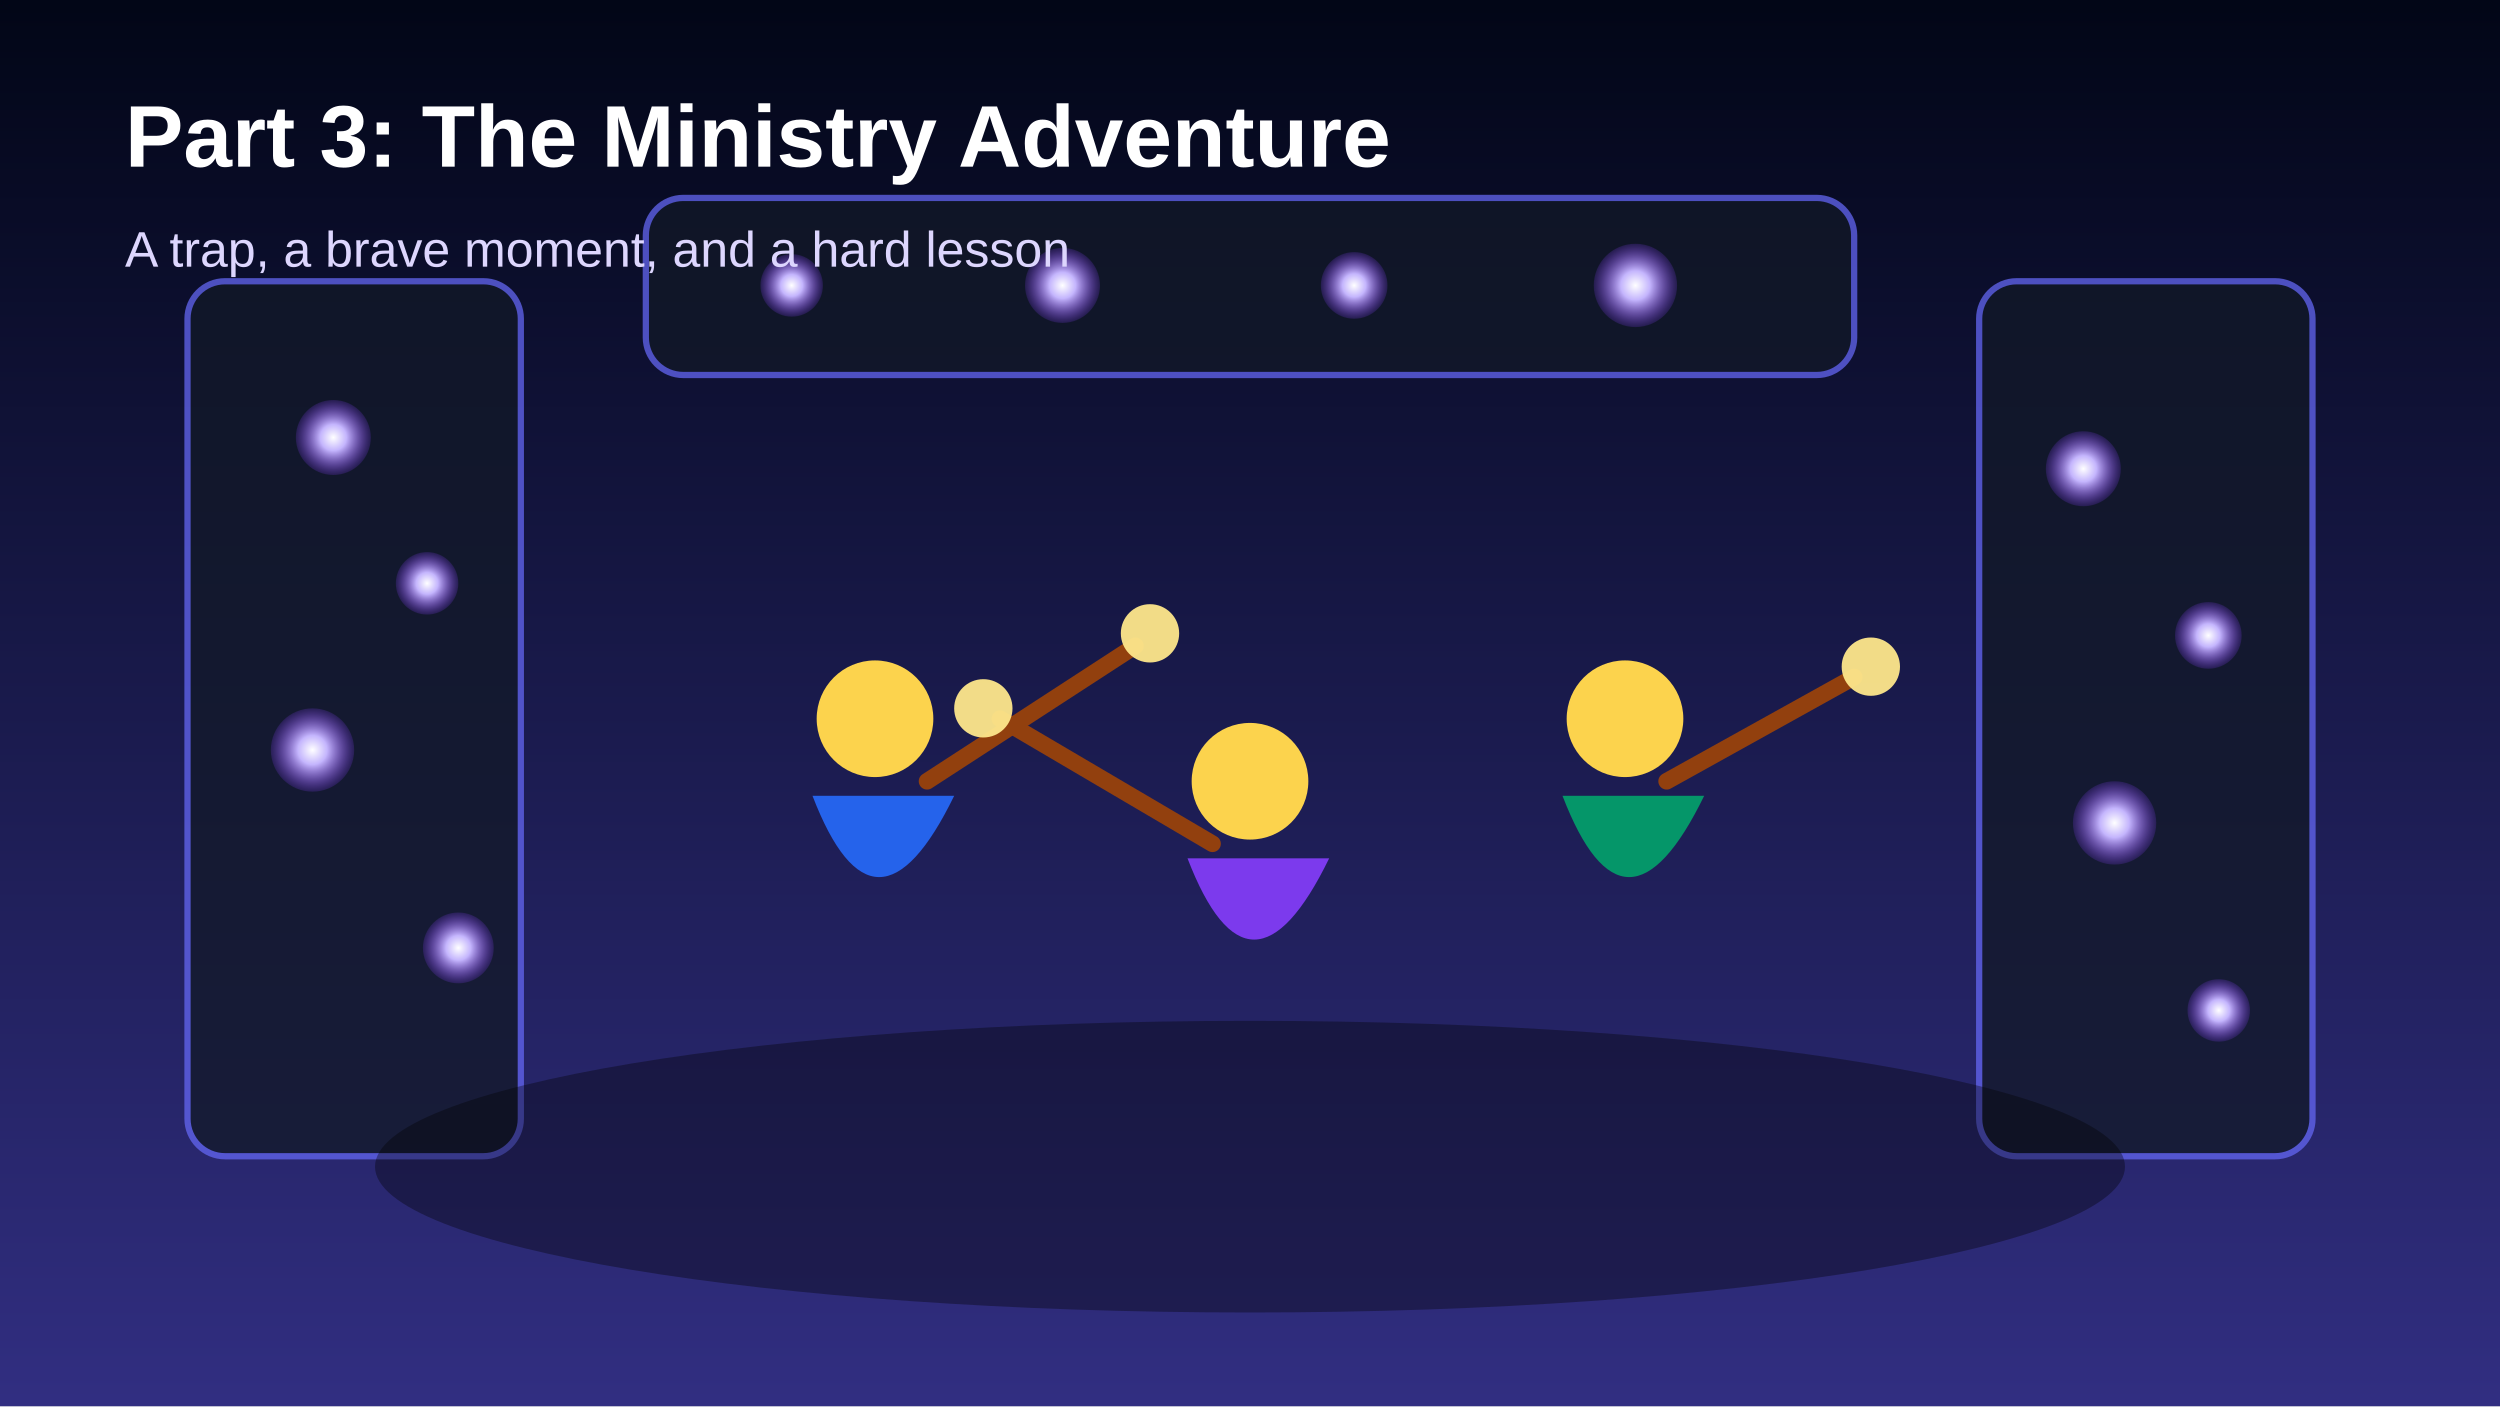
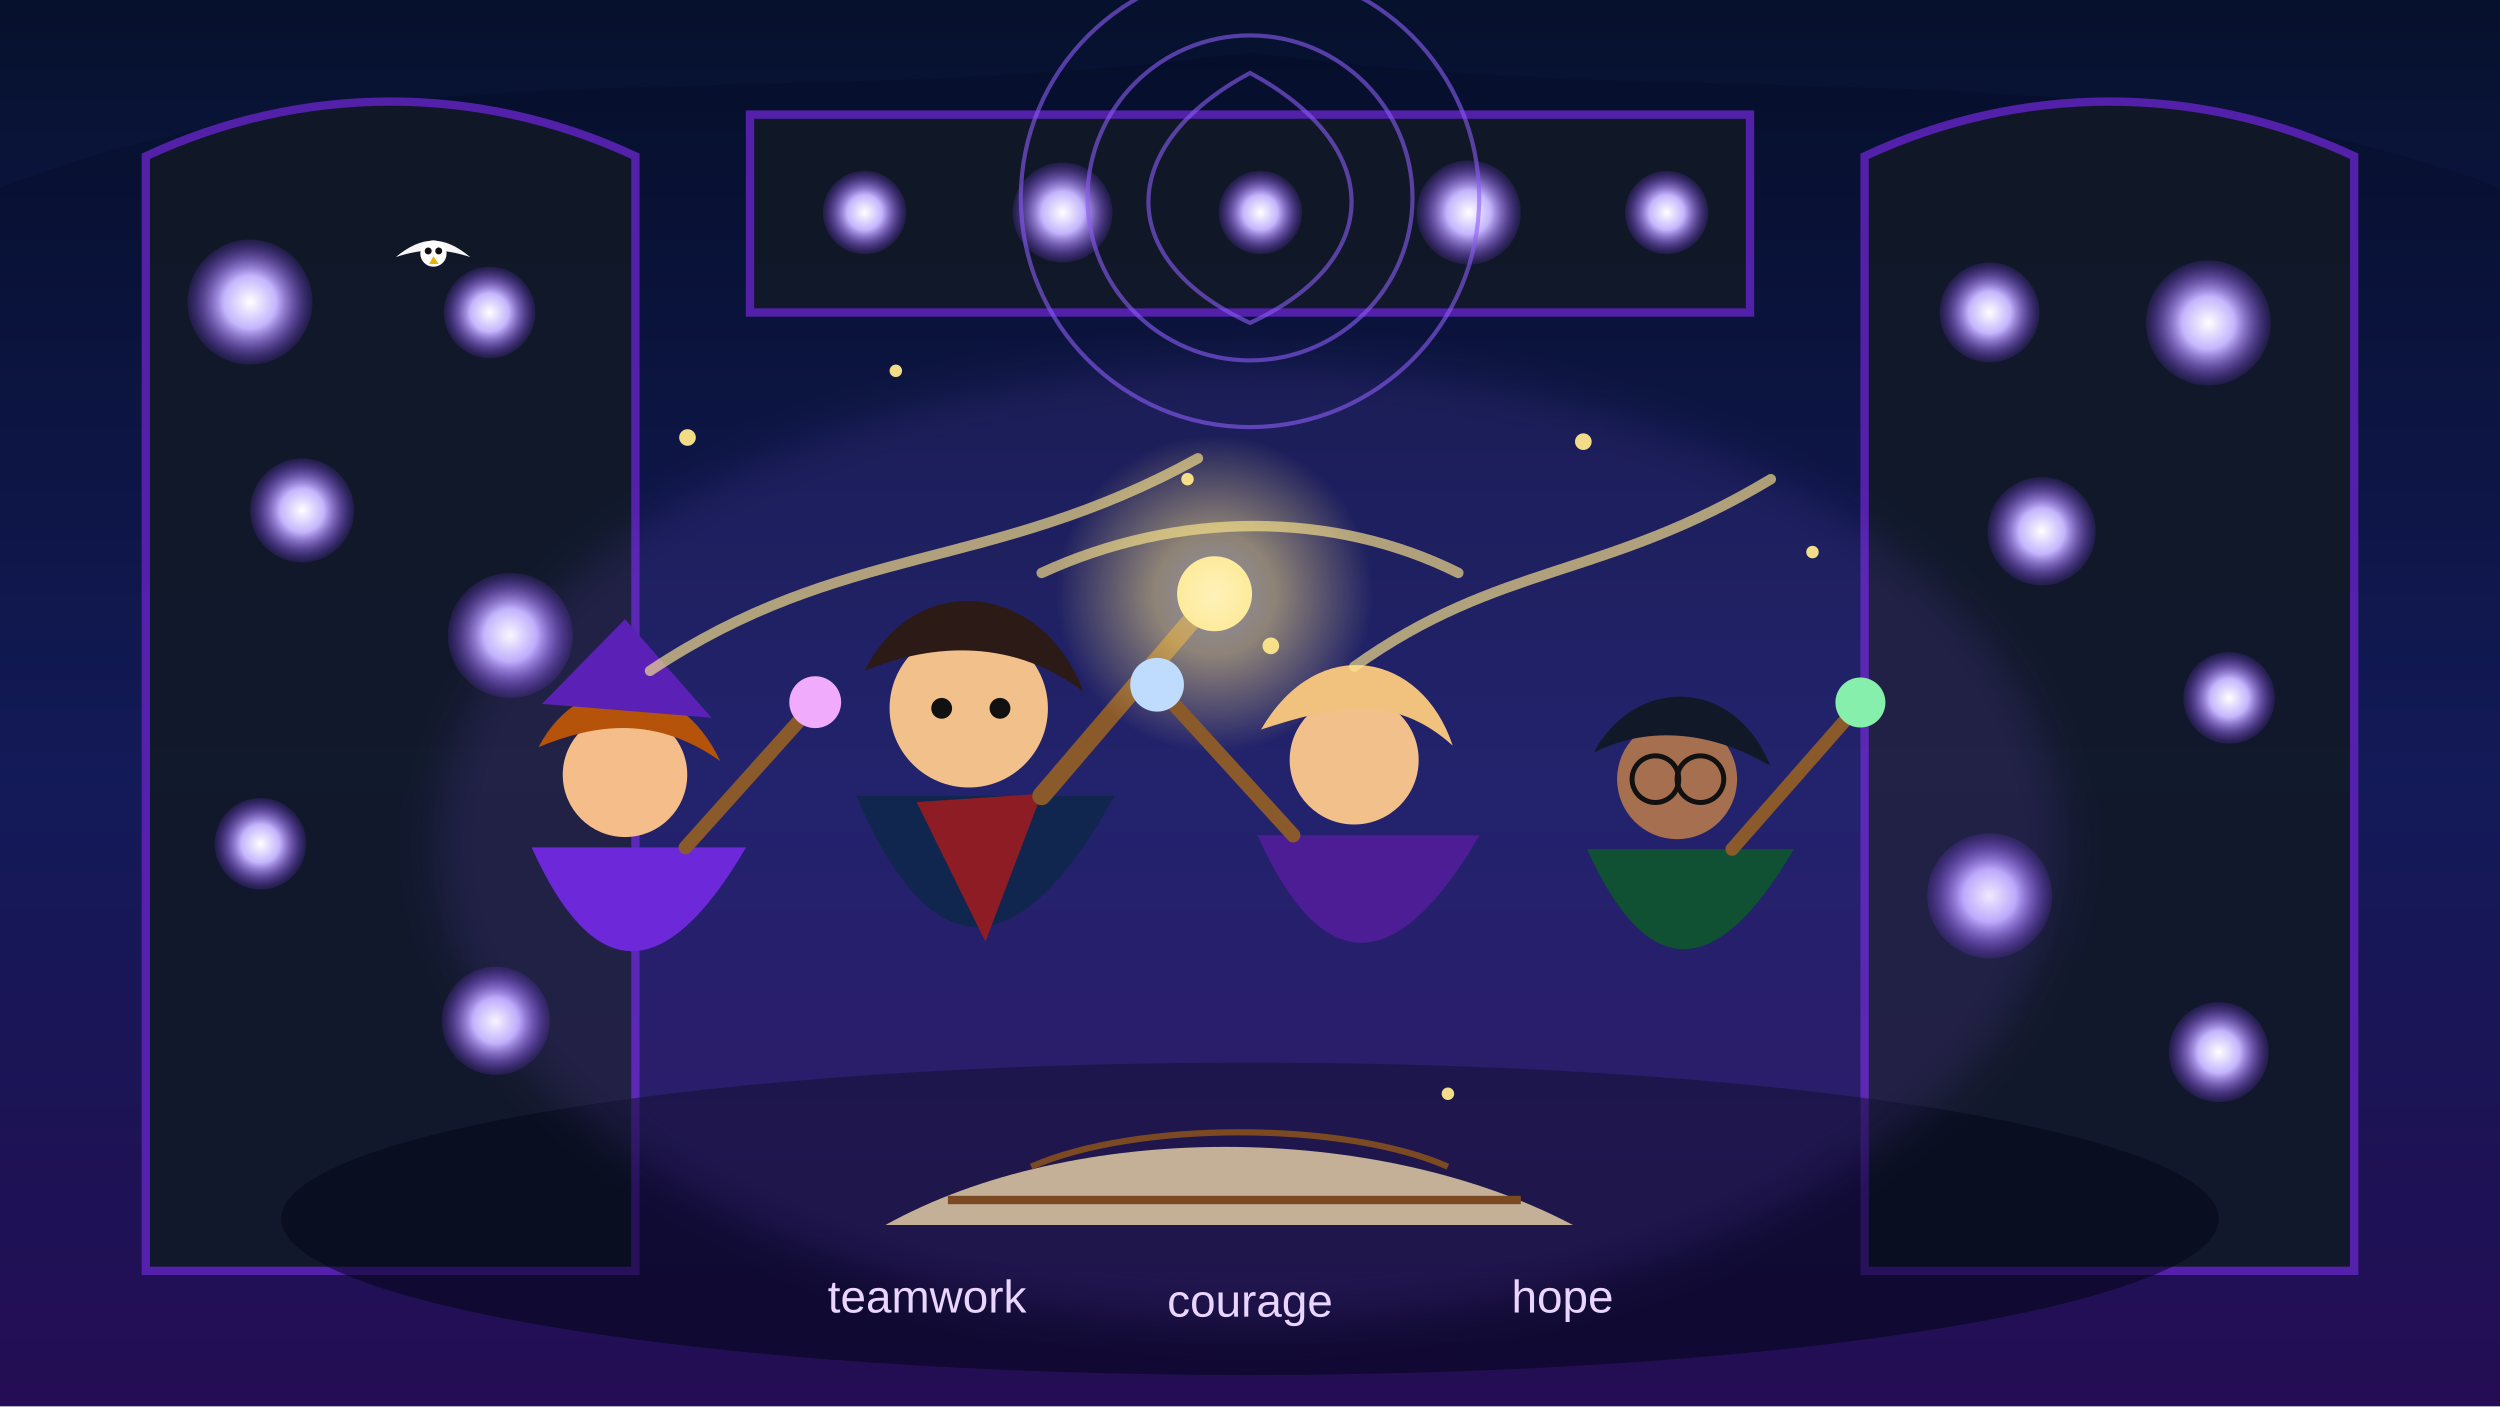
<svg xmlns="http://www.w3.org/2000/svg" width="1200" height="675" viewBox="0 0 1200 675" role="img" aria-labelledby="title desc">
  <defs>
    <linearGradient id="hall" x1="0" y1="0" x2="0" y2="1">
-       <stop offset="0" stop-color="#020617" />
-       <stop offset="1" stop-color="#312e81" />
+       <stop offset="0" stop-color="#06112d" />
+       <stop offset="0.55" stop-color="#18206a" />
+       <stop offset="1" stop-color="#2e1065" />
    </linearGradient>
    <radialGradient id="orb" cx="50%" cy="50%" r="50%">
      <stop offset="0" stop-color="#ffffff" />
-       <stop offset="0.35" stop-color="#c4b5fd" />
-       <stop offset="1" stop-color="#7c3aed" stop-opacity="0.2" />
+       <stop offset="0.42" stop-color="#c4b5fd" />
+       <stop offset="1" stop-color="#7c3aed" stop-opacity="0.15" />
    </radialGradient>
+     <radialGradient id="light" cx="50%" cy="50%" r="50%">
+       <stop offset="0" stop-color="#fffde7" />
+       <stop offset="0.38" stop-color="#fde68a" />
+       <stop offset="1" stop-color="#fde68a" stop-opacity="0" />
+     </radialGradient>
+     <filter id="blur" x="-50%" y="-50%" width="200%" height="200%">
+       <feGaussianBlur stdDeviation="10" />
+     </filter>
  </defs>
  <rect width="1200" height="675" fill="url(#hall)" />
-   <g opacity="0.75">
-     <rect x="90" y="135" width="160" height="420" rx="18" fill="#111827" stroke="#6366f1" stroke-width="3" />
-     <rect x="950" y="135" width="160" height="420" rx="18" fill="#111827" stroke="#6366f1" stroke-width="3" />
-     <rect x="310" y="95" width="580" height="85" rx="18" fill="#111827" stroke="#6366f1" stroke-width="3" />
+   <path d="M0 90 C180 20 380 55 600 25 C820 55 1010 20 1200 90 V675 H0 Z" fill="#020617" opacity="0.22" />
+   <g opacity="0.9">
+     <path d="M70 75 C145 40 230 40 305 75 V610 H70 Z" fill="#111827" stroke="#5b21b6" stroke-width="4" />
+     <path d="M895 75 C970 40 1055 40 1130 75 V610 H895 Z" fill="#111827" stroke="#5b21b6" stroke-width="4" />
+     <path d="M360 55 H840 V150 H360 Z" fill="#111827" stroke="#5b21b6" stroke-width="4" />
  </g>
  <g>
-     <circle cx="160" cy="210" r="18" fill="url(#orb)" />
-     <circle cx="205" cy="280" r="15" fill="url(#orb)" />
-     <circle cx="150" cy="360" r="20" fill="url(#orb)" />
-     <circle cx="220" cy="455" r="17" fill="url(#orb)" />
-     <circle cx="1000" cy="225" r="18" fill="url(#orb)" />
-     <circle cx="1060" cy="305" r="16" fill="url(#orb)" />
-     <circle cx="1015" cy="395" r="20" fill="url(#orb)" />
-     <circle cx="1065" cy="485" r="15" fill="url(#orb)" />
-     <circle cx="380" cy="137" r="15" fill="url(#orb)" />
-     <circle cx="510" cy="137" r="18" fill="url(#orb)" />
-     <circle cx="650" cy="137" r="16" fill="url(#orb)" />
-     <circle cx="785" cy="137" r="20" fill="url(#orb)" />
+     <circle cx="120" cy="145" r="30" fill="url(#orb)" />
+     <circle cx="235" cy="150" r="22" fill="url(#orb)" />
+     <circle cx="145" cy="245" r="25" fill="url(#orb)" />
+     <circle cx="245" cy="305" r="30" fill="url(#orb)" />
+     <circle cx="125" cy="405" r="22" fill="url(#orb)" />
+     <circle cx="238" cy="490" r="26" fill="url(#orb)" />
+     <circle cx="955" cy="150" r="24" fill="url(#orb)" />
+     <circle cx="1060" cy="155" r="30" fill="url(#orb)" />
+     <circle cx="980" cy="255" r="26" fill="url(#orb)" />
+     <circle cx="1070" cy="335" r="22" fill="url(#orb)" />
+     <circle cx="955" cy="430" r="30" fill="url(#orb)" />
+     <circle cx="1065" cy="505" r="24" fill="url(#orb)" />
+     <circle cx="415" cy="102" r="20" fill="url(#orb)" />
+     <circle cx="510" cy="102" r="24" fill="url(#orb)" />
+     <circle cx="605" cy="102" r="20" fill="url(#orb)" />
+     <circle cx="705" cy="102" r="25" fill="url(#orb)" />
+     <circle cx="800" cy="102" r="20" fill="url(#orb)" />
  </g>
-   <ellipse cx="600" cy="560" rx="420" ry="70" fill="#000000" opacity="0.35" />
-   <g transform="translate(420 440)">
-     <circle cx="0" cy="-95" r="28" fill="#fcd34d" />
-     <path d="M-30 -58 Q0 20 38 -58" fill="#2563eb" />
-     <line x1="25" y1="-65" x2="125" y2="-130" stroke="#92400e" stroke-width="8" stroke-linecap="round" />
-     <circle cx="132" cy="-136" r="14" fill="#fde68a" opacity="0.95" />
+   <g opacity="0.6" stroke="#8b5cf6" stroke-width="2" fill="none">
+     <path d="M600 35 C535 70 535 125 600 155 C665 125 665 70 600 35 Z" />
+     <circle cx="600" cy="95" r="78" />
+     <circle cx="600" cy="95" r="110" />
  </g>
-   <g transform="translate(600 470)">
-     <circle cx="0" cy="-95" r="28" fill="#fcd34d" />
-     <path d="M-30 -58 Q0 20 38 -58" fill="#7c3aed" />
-     <line x1="-18" y1="-65" x2="-120" y2="-125" stroke="#92400e" stroke-width="8" stroke-linecap="round" />
-     <circle cx="-128" cy="-130" r="14" fill="#fde68a" opacity="0.95" />
+   <ellipse cx="600" cy="585" rx="465" ry="75" fill="#020617" opacity="0.55" />
+   <ellipse cx="600" cy="405" rx="390" ry="230" fill="#8b5cf6" opacity="0.13" filter="url(#blur)" />
+   <g transform="translate(465 410)">
+     <circle cx="0" cy="-70" r="38" fill="#f2c08a" />
+     <path d="M-50 -88 C-25 -138 36 -130 55 -78 C22 -103 -16 -102 -50 -88 Z" fill="#2b1a16" />
+     <path d="M-54 -28 Q0 98 70 -28 Z" fill="#10264f" />
+     <path d="M-25 -25 L35 -29 L8 42 Z" fill="#8d1c24" />
+     <circle cx="-13" cy="-70" r="5" fill="#111" />
+     <circle cx="15" cy="-70" r="5" fill="#111" />
+     <line x1="35" y1="-28" x2="112" y2="-118" stroke="#8b5a2b" stroke-width="9" stroke-linecap="round" />
+     <circle cx="118" cy="-125" r="18" fill="#fde68a" />
+     <circle cx="118" cy="-125" r="76" fill="url(#light)" opacity="0.5" />
  </g>
-   <g transform="translate(780 440)">
-     <circle cx="0" cy="-95" r="28" fill="#fcd34d" />
-     <path d="M-30 -58 Q0 20 38 -58" fill="#059669" />
-     <line x1="20" y1="-65" x2="110" y2="-115" stroke="#92400e" stroke-width="8" stroke-linecap="round" />
-     <circle cx="118" cy="-120" r="14" fill="#fde68a" opacity="0.95" />
+   <g transform="translate(300 430) scale(.83)">
+     <circle cx="0" cy="-70" r="36" fill="#f5bd8a" />
+     <path d="M-50 -86 C-25 -134 32 -128 55 -78 C18 -104 -16 -100 -50 -86 Z" fill="#b45309" />
+     <path d="M-54 -28 Q0 92 70 -28 Z" fill="#6d28d9" />
+     <path d="M-48 -111 L0 -160 L50 -103 Z" fill="#5b21b6" />
+     <line x1="35" y1="-28" x2="105" y2="-106" stroke="#8b5a2b" stroke-width="8" stroke-linecap="round" />
+     <circle cx="110" cy="-112" r="15" fill="#f0abfc" />
  </g>
-   <text x="60" y="80" font-family="Arial, sans-serif" font-size="42" font-weight="700" fill="#ffffff">Part 3: The Ministry Adventure</text>
-   <text x="60" y="128" font-family="Arial, sans-serif" font-size="24" fill="#ddd6fe">A trap, a brave moment, and a hard lesson</text>
+   <g transform="translate(650 425) scale(.86)">
+     <circle cx="0" cy="-70" r="36" fill="#f2c08a" />
+     <path d="M-52 -87 C-20 -142 38 -130 55 -78 C22 -108 -12 -100 -52 -87 Z" fill="#f1c27d" />
+     <path d="M-54 -28 Q0 92 70 -28 Z" fill="#4c1d95" />
+     <line x1="-34" y1="-28" x2="-105" y2="-106" stroke="#8b5a2b" stroke-width="8" stroke-linecap="round" />
+     <circle cx="-110" cy="-112" r="15" fill="#bfdbfe" />
+   </g>
+   <g transform="translate(805 430) scale(.8)">
+     <circle cx="0" cy="-70" r="36" fill="#a66f4f" />
+     <path d="M-50 -86 C-25 -132 34 -132 56 -78 C22 -98 -16 -103 -50 -86 Z" fill="#111827" />
+     <path d="M-54 -28 Q0 92 70 -28 Z" fill="#0f5132" />
+     <circle cx="-13" cy="-70" r="14" fill="none" stroke="#111" stroke-width="3" />
+     <circle cx="14" cy="-70" r="14" fill="none" stroke="#111" stroke-width="3" />
+     <line x1="33" y1="-28" x2="105" y2="-110" stroke="#8b5a2b" stroke-width="8" stroke-linecap="round" />
+     <circle cx="110" cy="-116" r="15" fill="#86efac" />
+   </g>
+   <g fill="#fde68a" opacity="0.95">
+     <circle cx="330" cy="210" r="4" />
+     <circle cx="430" cy="178" r="3" />
+     <circle cx="760" cy="212" r="4" />
+     <circle cx="870" cy="265" r="3" />
+     <circle cx="570" cy="230" r="3" />
+     <circle cx="610" cy="310" r="4" />
+     <circle cx="695" cy="525" r="3" />
+   </g>
+   <g stroke="#fde68a" stroke-width="5" stroke-linecap="round" opacity="0.65" fill="none">
+     <path d="M312 322 C405 260 475 275 575 220" />
+     <path d="M650 320 C720 270 770 278 850 230" />
+     <path d="M500 275 C565 245 640 245 700 275" />
+   </g>
+   <g transform="translate(585 548)">
+     <path d="M-160 40 C-70 -10 75 -10 170 40" fill="#d6c0a0" opacity="0.9" />
+     <path d="M-130 28 L145 28" stroke="#7c4a22" stroke-width="4" />
+     <path d="M-90 12 C-40 -10 60 -10 110 12" stroke="#7c4a22" stroke-width="3" fill="none" />
+   </g>
+   <g transform="translate(190 115) scale(.42)">
+     <path d="M0 20 C30 -5 55 -5 85 20 C55 10 30 10 0 20 Z" fill="#f5f5f5" />
+     <circle cx="43" cy="16" r="15" fill="#fff" />
+     <circle cx="37" cy="13" r="4" fill="#111" />
+     <circle cx="49" cy="13" r="4" fill="#111" />
+     <path d="M43 19 L38 28 H49 Z" fill="#eab308" />
+   </g>
+   <text x="445" y="630" text-anchor="middle" font-family="Arial" font-size="22" fill="#e9d5ff">teamwork</text>
+   <text x="600" y="632" text-anchor="middle" font-family="Arial" font-size="22" fill="#e9d5ff">courage</text>
+   <text x="750" y="630" text-anchor="middle" font-family="Arial" font-size="22" fill="#e9d5ff">hope</text>
</svg>
